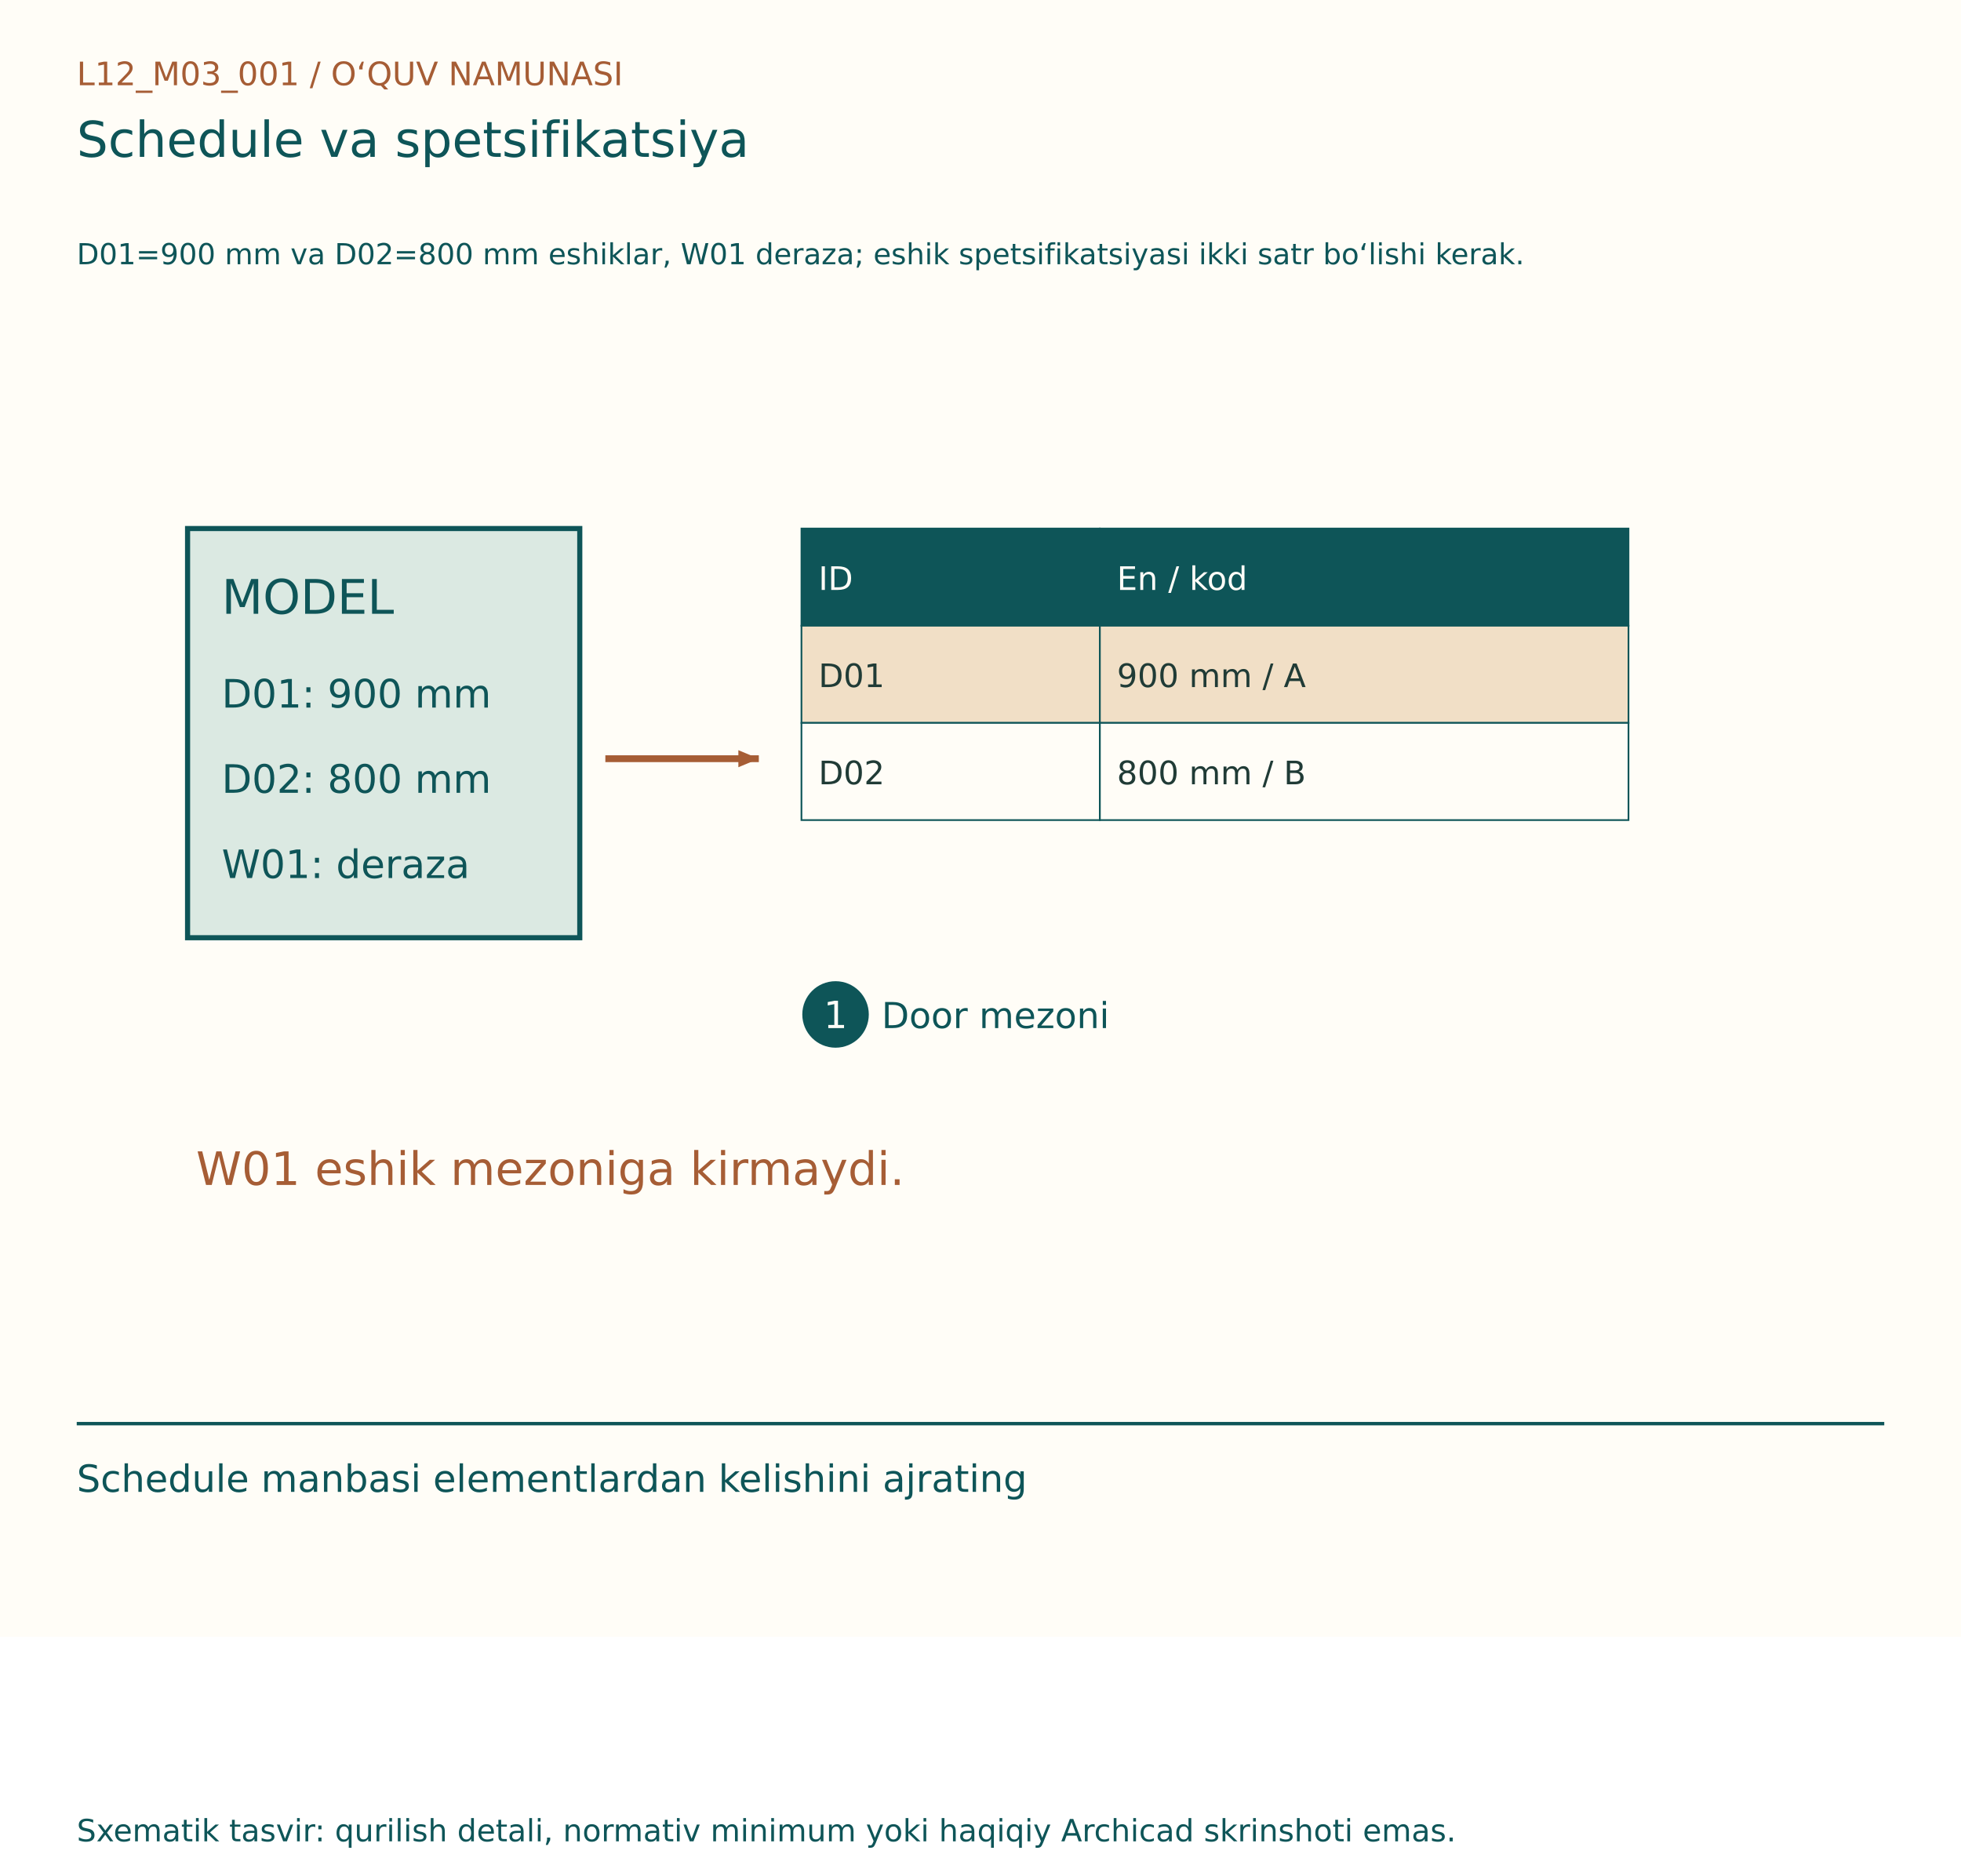
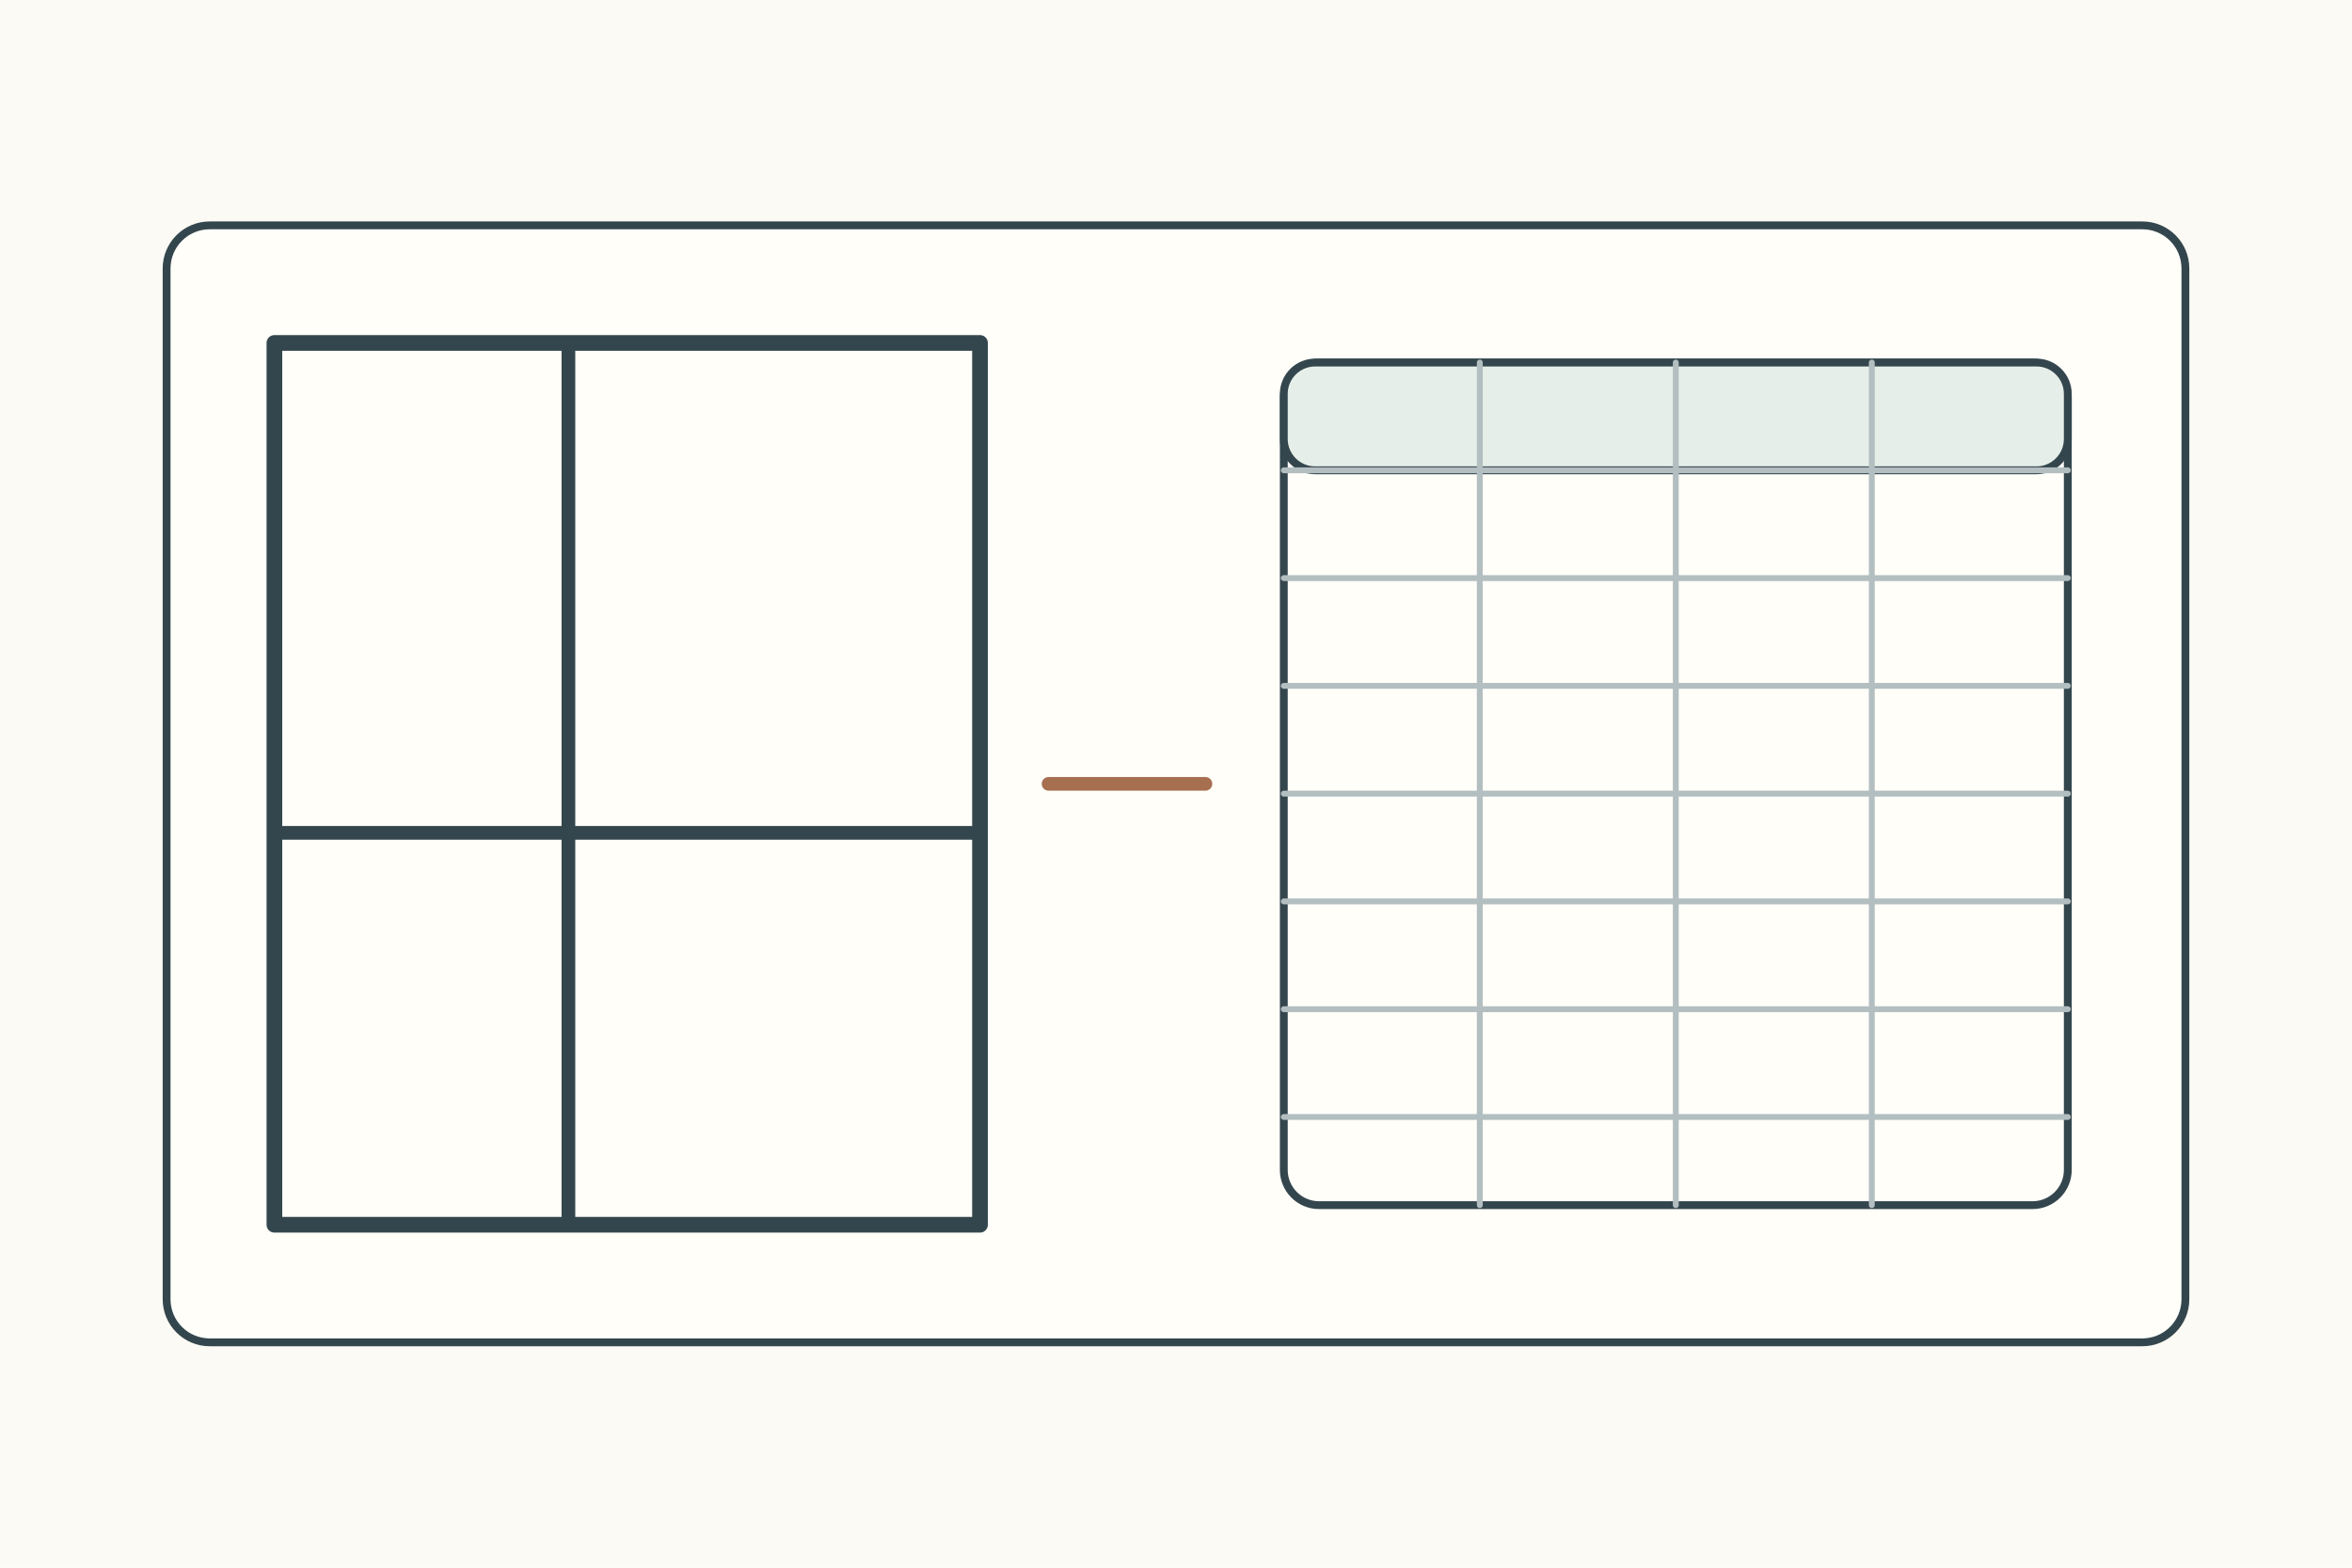
- <svg xmlns="http://www.w3.org/2000/svg" width="1150" height="1100" viewBox="0 0 1150 1100">
-   <rect width="1150" height="960" fill="#FFFDF7" />
-   <g font-family="DejaVu Sans, Segoe UI, sans-serif">
-     <text x="45" y="50" font-size="19" fill="#A65D35">L12_M03_001  /  O‘QUV NAMUNASI</text>
-     <text x="45" y="92" font-size="29" fill="#0E5558">Schedule va spetsifikatsiya</text>
-     <text x="45" y="155" font-size="17" fill="#0E5558">D01=900 mm va D02=800 mm eshiklar, W01 deraza; eshik spetsifikatsiyasi ikki satr bo‘lishi kerak.</text>
-     <g transform="translate(0,80)">
-       <rect x="110" y="230" width="230" height="240" fill="#DBE9E2" stroke="#0E5558" stroke-width="3" />
-       <text x="130" y="280" font-size="28" fill="#0E5558">MODEL</text>
-       <text x="130" y="335" font-size="23" fill="#0E5558">D01: 900 mm</text>
-       <text x="130" y="385" font-size="23" fill="#0E5558">D02: 800 mm</text>
-       <text x="130" y="435" font-size="23" fill="#0E5558">W01: deraza</text>
-       <line x1="355" y1="365" x2="445" y2="365" stroke="#A65D35" stroke-width="4" />
-       <path d="M445, 365 l-12,-5 l0,10 Z" fill="#A65D35" transform="rotate(0.0 445 365)" />
-       <rect x="470" y="230" width="175" height="57" fill="#0E5558" stroke="#0E5558" stroke-width="1" />
-       <text x="480" y="266" font-size="19" fill="#FFFDF7">ID</text>
-       <rect x="645" y="230" width="310" height="57" fill="#0E5558" stroke="#0E5558" stroke-width="1" />
-       <text x="655" y="266" font-size="19" fill="#FFFDF7">En / kod</text>
-       <rect x="470" y="287" width="175" height="57" fill="#F1DFC6" stroke="#0E5558" stroke-width="1" />
-       <text x="480" y="323" font-size="19" fill="#203B36">D01</text>
-       <rect x="645" y="287" width="310" height="57" fill="#F1DFC6" stroke="#0E5558" stroke-width="1" />
-       <text x="655" y="323" font-size="19" fill="#203B36">900 mm / A</text>
-       <rect x="470" y="344" width="175" height="57" fill="#FFFDF7" stroke="#0E5558" stroke-width="1" />
-       <text x="480" y="380" font-size="19" fill="#203B36">D02</text>
-       <rect x="645" y="344" width="310" height="57" fill="#FFFDF7" stroke="#0E5558" stroke-width="1" />
-       <text x="655" y="380" font-size="19" fill="#203B36">800 mm / B</text>
-       <circle cx="490" cy="515" r="18" fill="#0E5558" stroke="#0E5558" stroke-width="3" />
-       <text x="483" y="523" font-size="22" fill="#FFFDF7">1</text>
-       <text x="517" y="523" font-size="21" fill="#0E5558">Door mezoni</text>
-       <text x="115" y="615" font-size="27" fill="#A65D35">W01 eshik mezoniga kirmaydi.</text>
+ <svg xmlns="http://www.w3.org/2000/svg" width="1200" height="800">
+   <rect width="1200" height="800" fill="#fbfaf4" />
+   <g stroke="#34464d" stroke-width="4" fill="none" stroke-linecap="round" stroke-linejoin="round">
+     <g transform="translate(85 115)">
+       <rect width="1030" height="570" rx="22" fill="#fffef9" />
+       <rect x="55" y="60" width="360" height="450" fill="#fffef9" stroke-width="8" />
+       <path d="M205 60v450M55 310h360" stroke-width="7" />
+       <path d="M450 285h80" stroke="#a66f50" stroke-width="7" />
+       <rect x="570" y="70" width="400" height="430" rx="18" fill="#fffef9" />
+       <rect x="570" y="70" width="400" height="55" rx="16" fill="#e5eee8" />
+       <path d="M670 70v430M770 70v430M870 70v430M570 125h400M570 180h400M570 235h400M570 290h400M570 345h400M570 400h400M570 455h400" stroke="#b3bec1" stroke-width="3" />
    </g>
-     <line x1="45" y1="835" x2="1105" y2="835" stroke="#0E5558" stroke-width="2" />
-     <text x="45" y="875" font-size="22" fill="#0E5558">Schedule manbasi elementlardan kelishini ajrating</text>
-     <text x="45" y="1080" font-size="18" fill="#0E5558">Sxematik tasvir: qurilish detali, normativ minimum yoki haqiqiy Archicad skrinshoti emas.</text>
  </g>
</svg>
